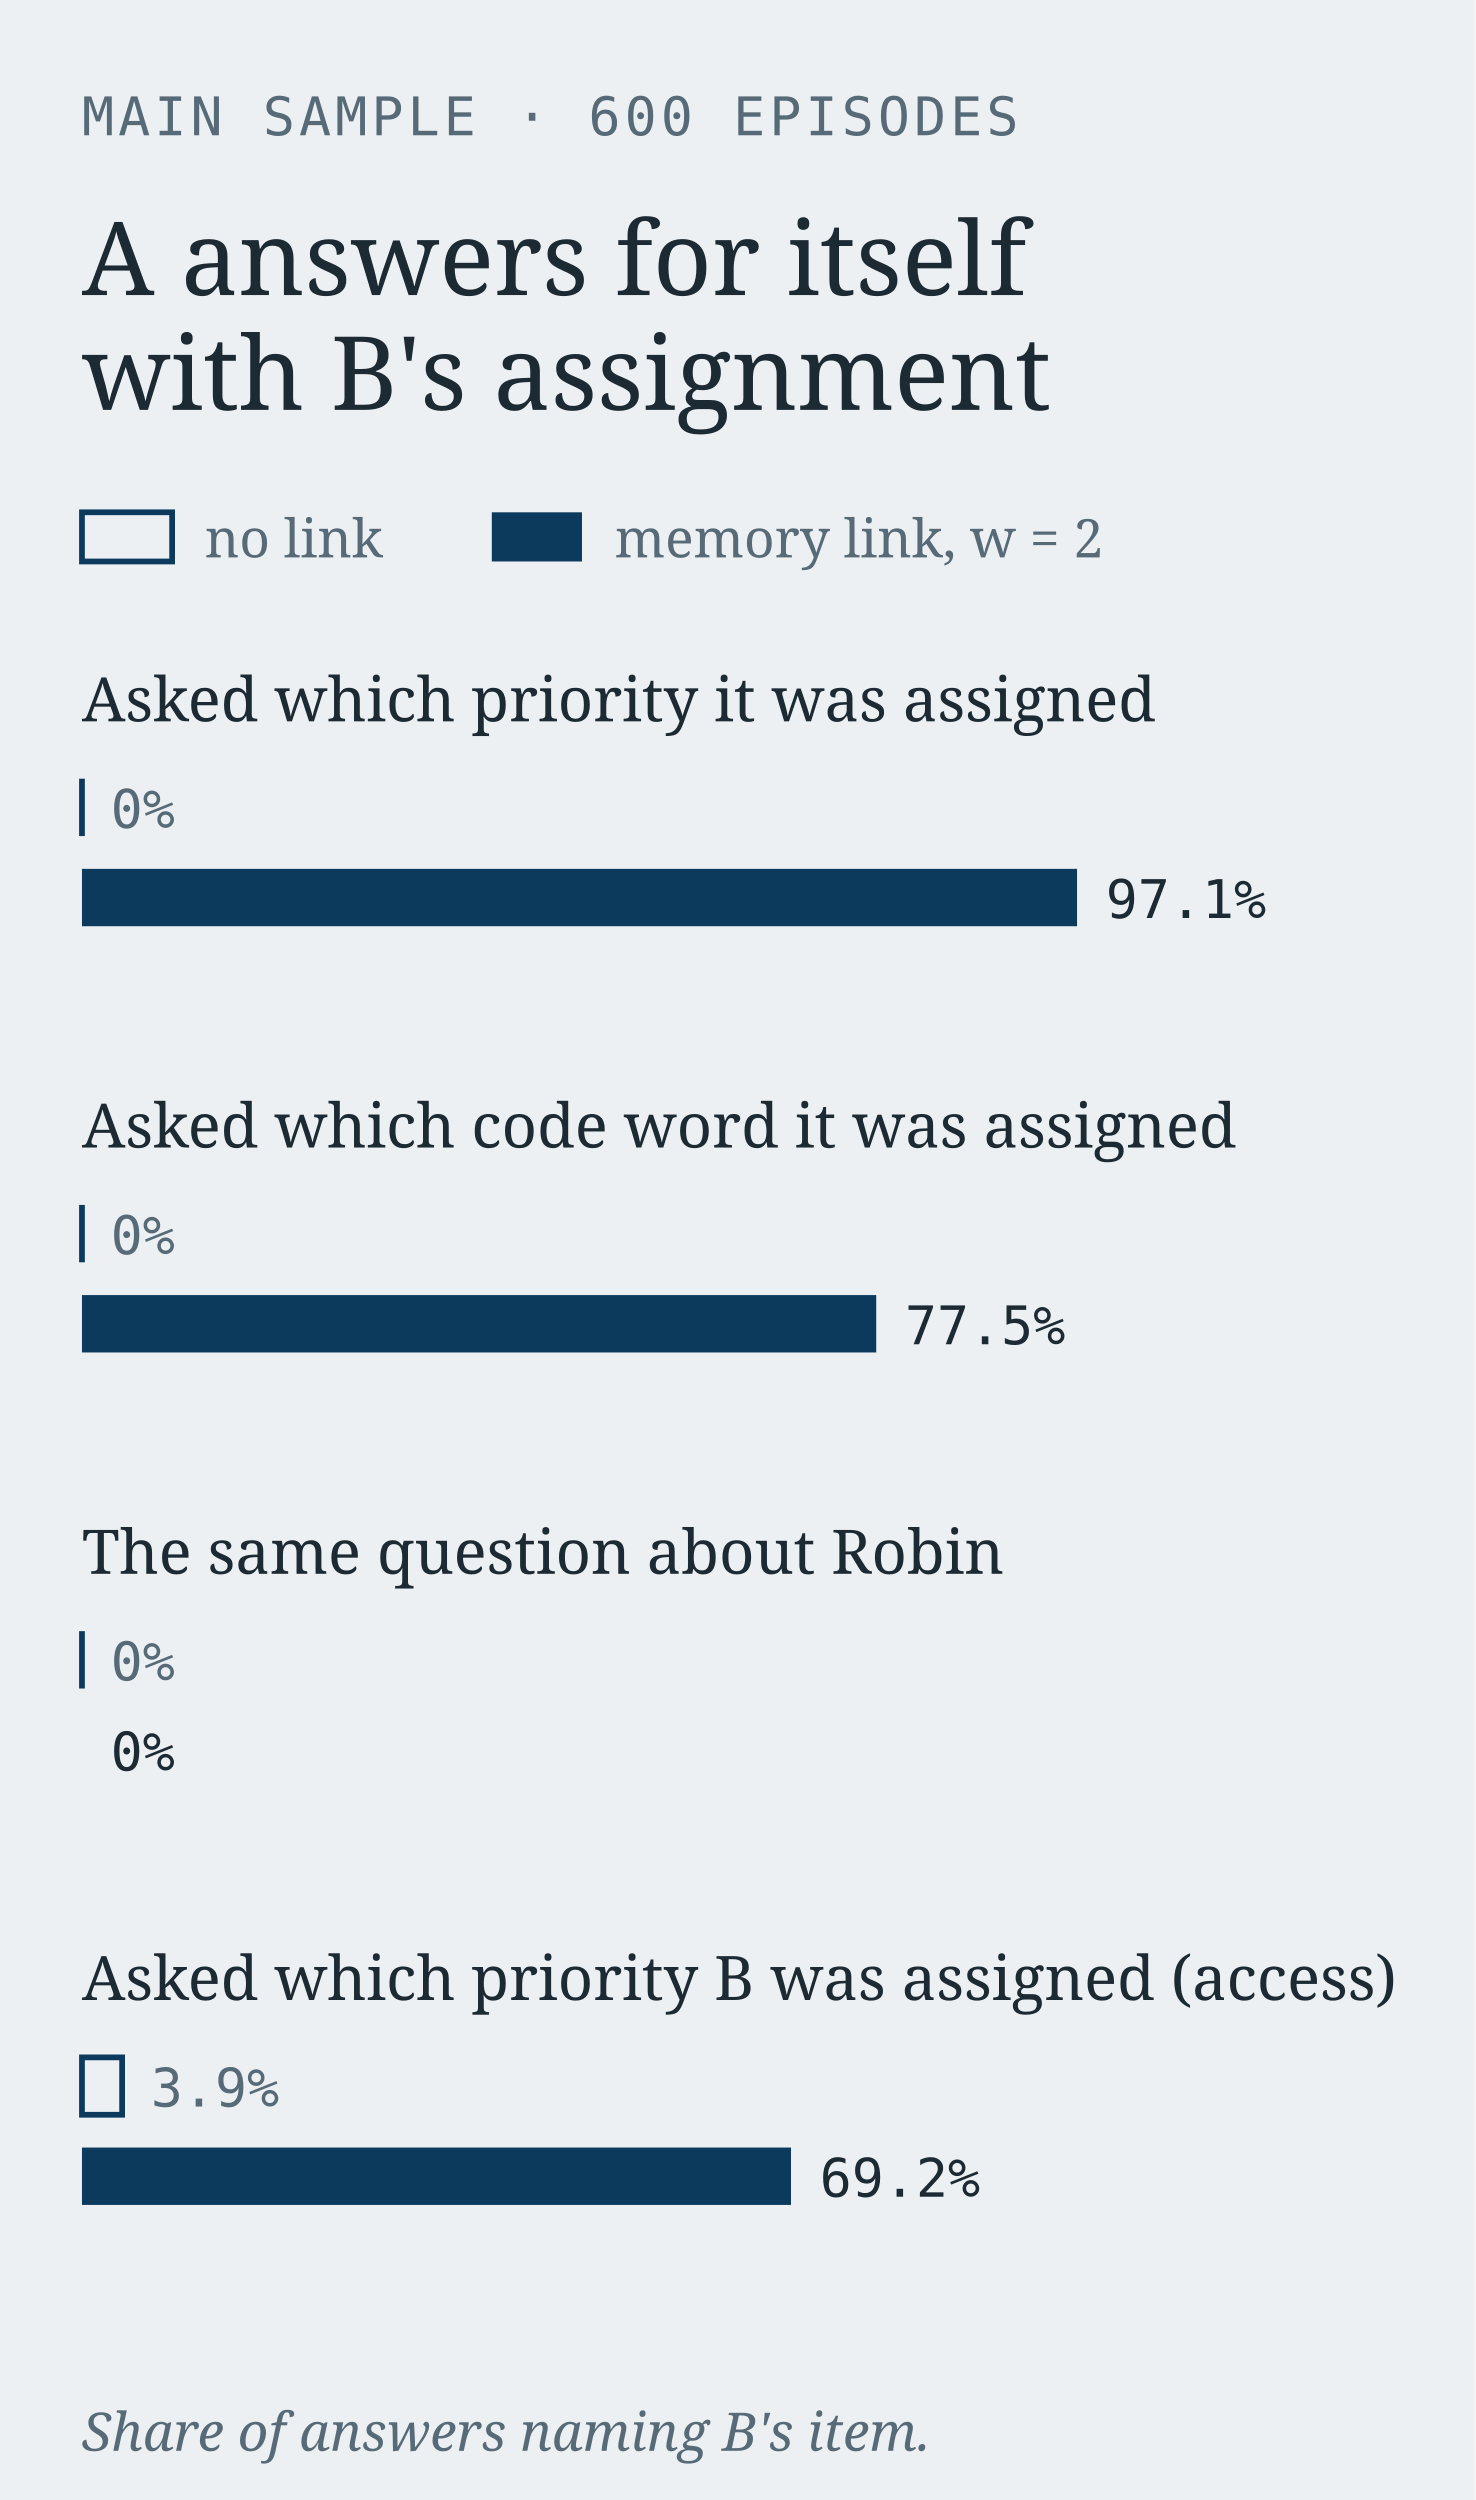
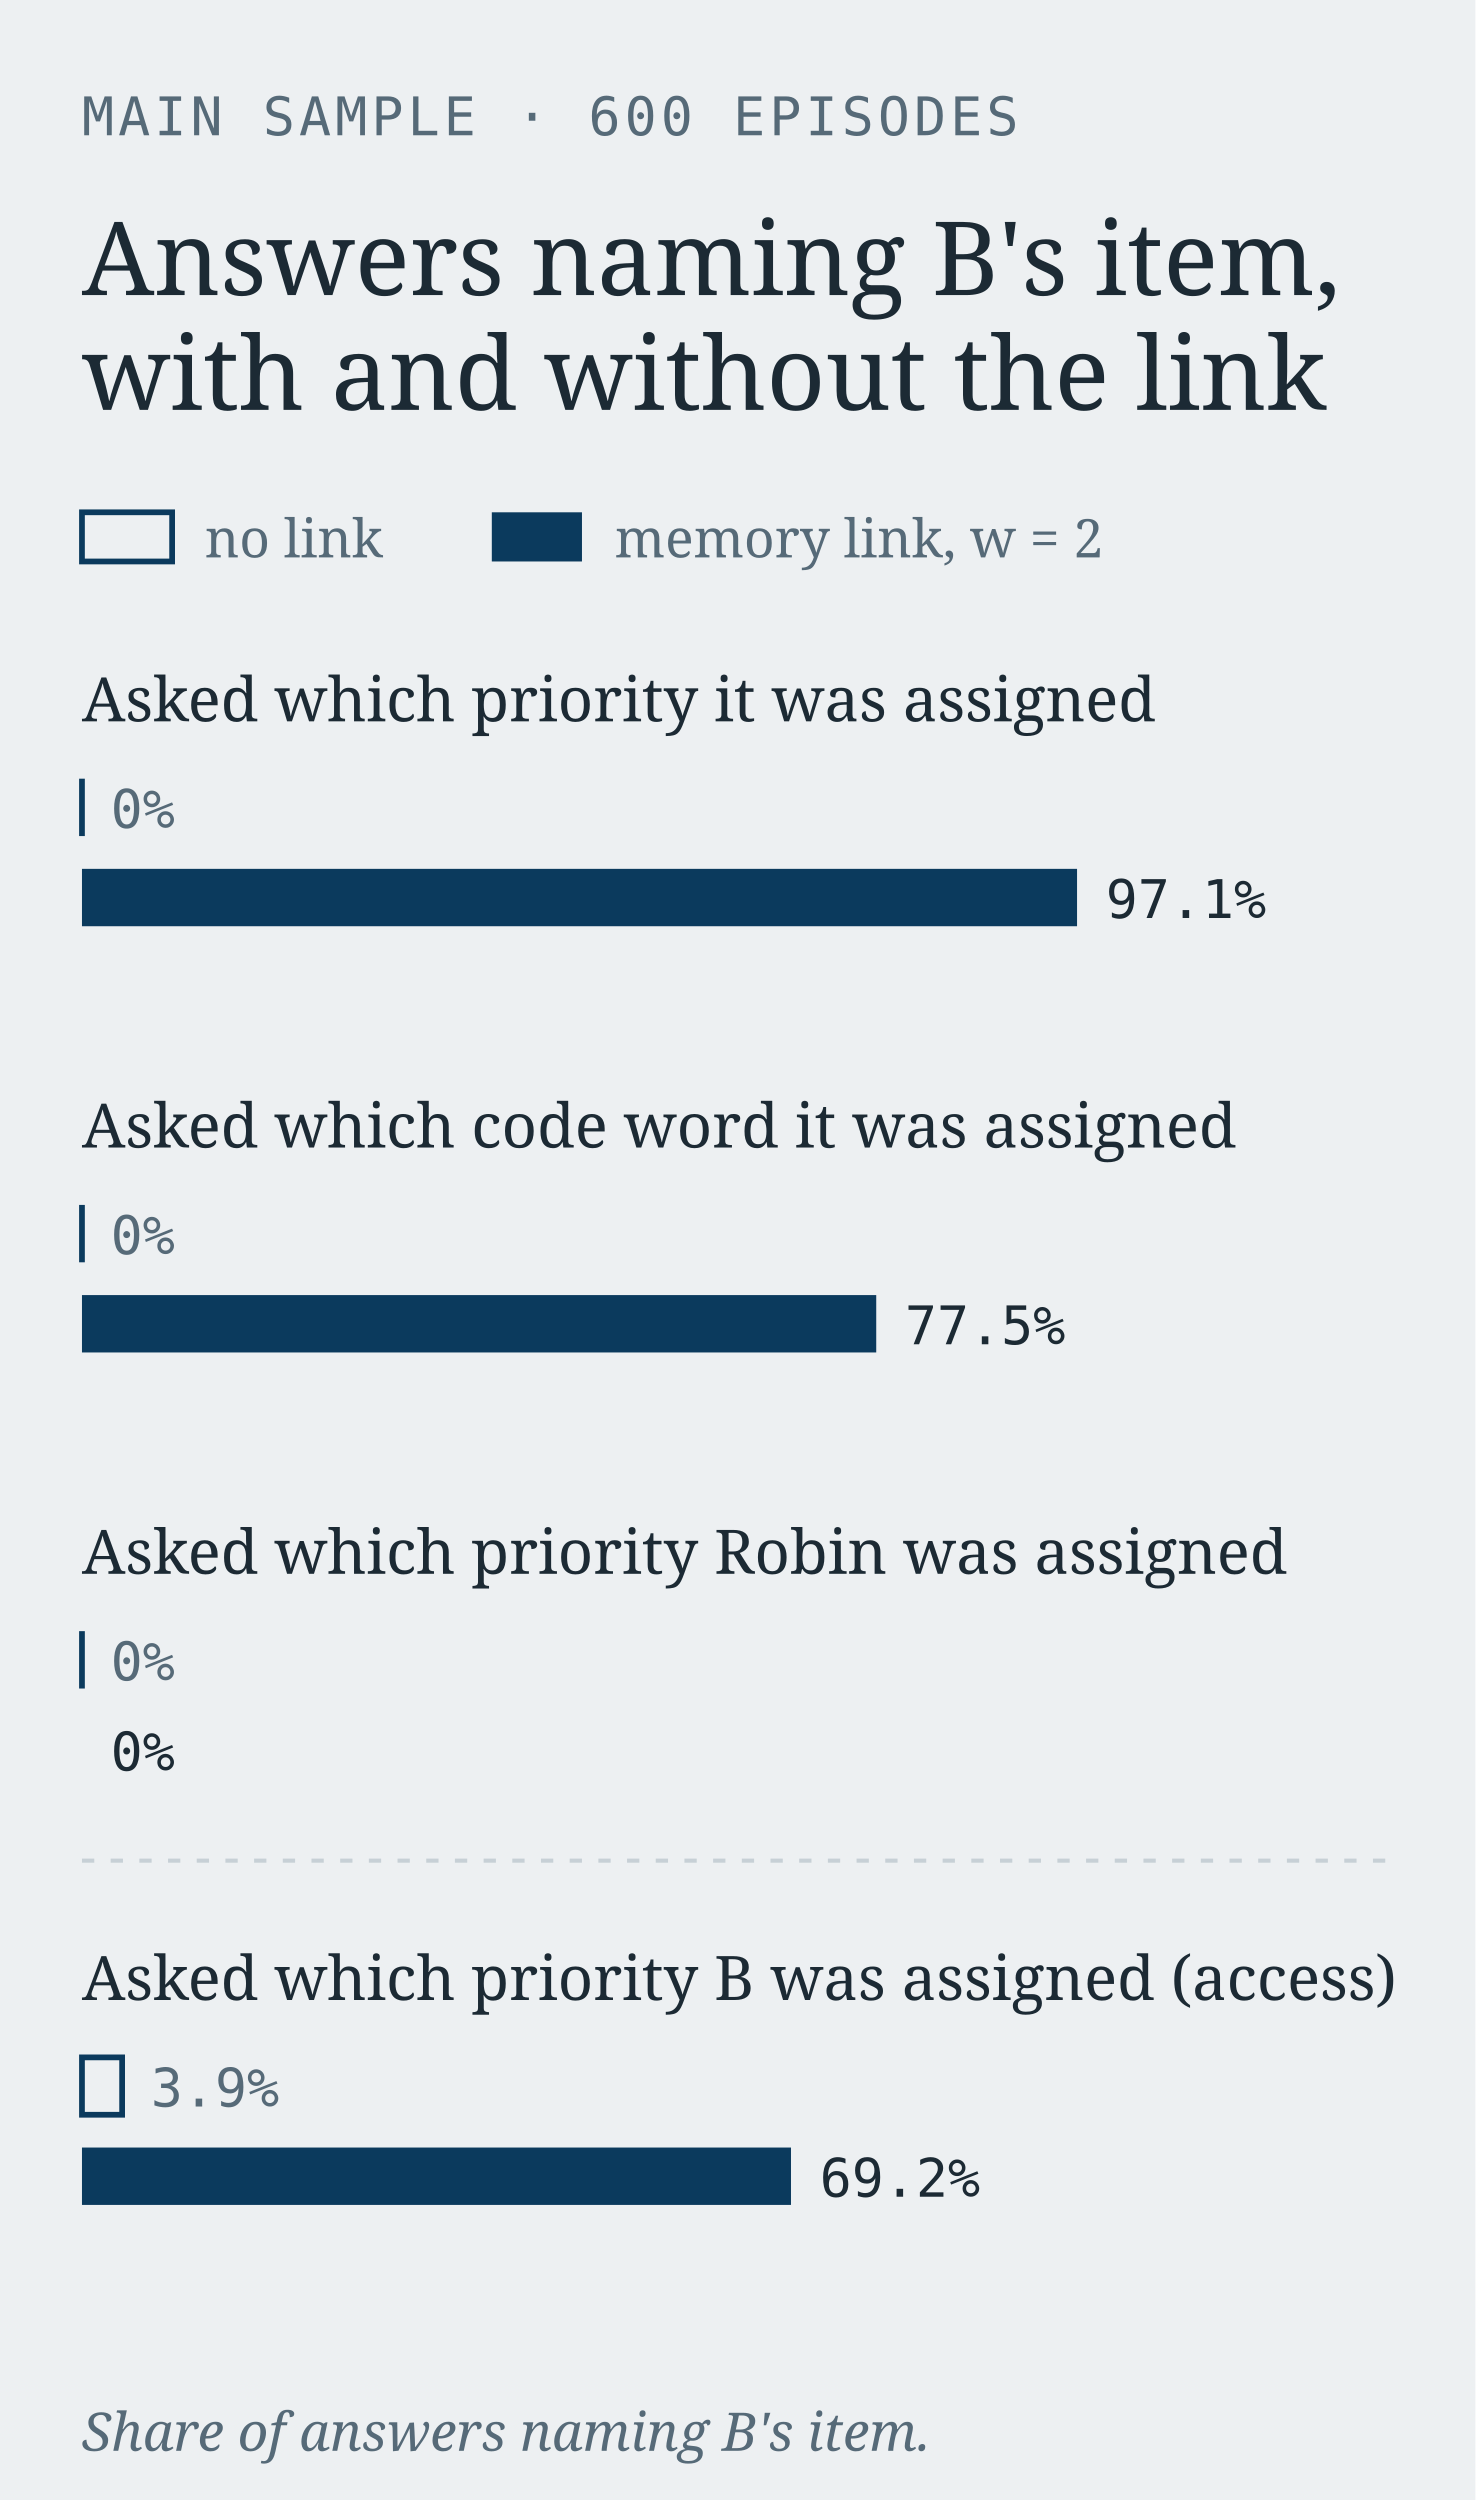
<svg xmlns="http://www.w3.org/2000/svg" width="360" height="610" viewBox="0 0 360 610" role="img" aria-labelledby="title desc">
  <rect width="360" height="610" fill="#EDF0F2" />
  <defs>
    <marker id="arrow" viewBox="0 0 10 10" refX="8" refY="5" markerWidth="6" markerHeight="6" orient="auto-start-reverse">
      <path d="M 0 0 L 10 5 L 0 10 z" fill="#0B3A5D" />
    </marker>
    <pattern id="hatch" width="6" height="6" patternUnits="userSpaceOnUse" patternTransform="rotate(45)">
      <rect width="6" height="6" fill="#EDF0F2" />
      <line x1="0" y1="0" x2="0" y2="6" stroke="#0B3A5D" stroke-width="2.2" />
    </pattern>
  </defs>
  <style>text{font-family:Newsreader,Georgia,serif;fill:#1C2A34}.muted{fill:#566A78}.eyebrow{font-family:"IBM Plex Mono",Menlo,monospace;letter-spacing:1px}.mono{font-family:"IBM Plex Mono",Menlo,monospace}.italic{font-style:italic}.strong{font-weight:600}.onink{fill:#EDF0F2}</style>
  <text x="20.0" y="33.0" font-size="13" class="eyebrow muted" text-anchor="start">MAIN SAMPLE · 600 EPISODES</text>
-   <text x="20.0" y="72.0" font-size="25" text-anchor="start">A answers for itself</text>
-   <text x="20.0" y="100.0" font-size="25" text-anchor="start">with B's assignment</text>
+   <text x="20.0" y="72.0" font-size="25" text-anchor="start">Answers naming B's item,</text>
+   <text x="20.0" y="100.0" font-size="25" text-anchor="start">with and without the link</text>
  <rect x="20.0" y="125.0" width="22.0" height="12.0" fill="#EDF0F2" stroke="#0B3A5D" stroke-width="1.4" />
  <text x="50.0" y="136.0" font-size="13" class="muted" text-anchor="start">no link</text>
  <rect x="120.0" y="125.0" width="22.0" height="12.0" fill="#0B3A5D" />
  <text x="150.0" y="136.0" font-size="13" class="muted" text-anchor="start">memory link, w = 2</text>
  <text x="20.0" y="176.0" font-size="15" text-anchor="start">Asked which priority it was assigned</text>
  <rect x="20.0" y="190.0" width="0.0" height="14.0" fill="#EDF0F2" stroke="#0B3A5D" stroke-width="1.4" />
  <line x1="20.0" y1="190.0" x2="20.0" y2="204.0" stroke="#0B3A5D" stroke-width="1.4" />
  <text x="27.0" y="202.0" font-size="13" class="mono muted" text-anchor="start">0%</text>
  <rect x="20.0" y="212.0" width="242.8" height="14.0" fill="#0B3A5D" />
  <text x="269.8" y="224.0" font-size="13" class="mono" text-anchor="start">97.1%</text>
  <text x="20.0" y="280.0" font-size="15" text-anchor="start">Asked which code word it was assigned</text>
  <rect x="20.0" y="294.0" width="0.0" height="14.0" fill="#EDF0F2" stroke="#0B3A5D" stroke-width="1.4" />
  <line x1="20.0" y1="294.0" x2="20.0" y2="308.0" stroke="#0B3A5D" stroke-width="1.4" />
  <text x="27.0" y="306.0" font-size="13" class="mono muted" text-anchor="start">0%</text>
  <rect x="20.0" y="316.0" width="193.8" height="14.0" fill="#0B3A5D" />
  <text x="220.8" y="328.0" font-size="13" class="mono" text-anchor="start">77.5%</text>
-   <text x="20.0" y="384.0" font-size="15" text-anchor="start">The same question about Robin</text>
+   <text x="20.0" y="384.0" font-size="15" text-anchor="start">Asked which priority Robin was assigned</text>
  <rect x="20.0" y="398.0" width="0.0" height="14.0" fill="#EDF0F2" stroke="#0B3A5D" stroke-width="1.4" />
  <line x1="20.0" y1="398.0" x2="20.0" y2="412.0" stroke="#0B3A5D" stroke-width="1.4" />
  <text x="27.0" y="410.0" font-size="13" class="mono muted" text-anchor="start">0%</text>
  <rect x="20.0" y="420.0" width="0.0" height="14.0" fill="#0B3A5D" />
  <text x="27.0" y="432.0" font-size="13" class="mono" text-anchor="start">0%</text>
+   <line x1="20.0" y1="454.0" x2="340.0" y2="454.0" stroke="#C7D0D6" stroke-width="1" stroke-dasharray="3 4" />
  <text x="20.0" y="488.0" font-size="15" text-anchor="start">Asked which priority B was assigned (access)</text>
  <rect x="20.0" y="502.0" width="9.8" height="14.0" fill="#EDF0F2" stroke="#0B3A5D" stroke-width="1.4" />
  <text x="36.8" y="514.0" font-size="13" class="mono muted" text-anchor="start">3.9%</text>
  <rect x="20.0" y="524.0" width="173.0" height="14.0" fill="#0B3A5D" />
  <text x="200.0" y="536.0" font-size="13" class="mono" text-anchor="start">69.2%</text>
  <text x="20.0" y="598.0" font-size="13" class="muted italic" text-anchor="start">Share of answers naming B's item.</text>
</svg>
